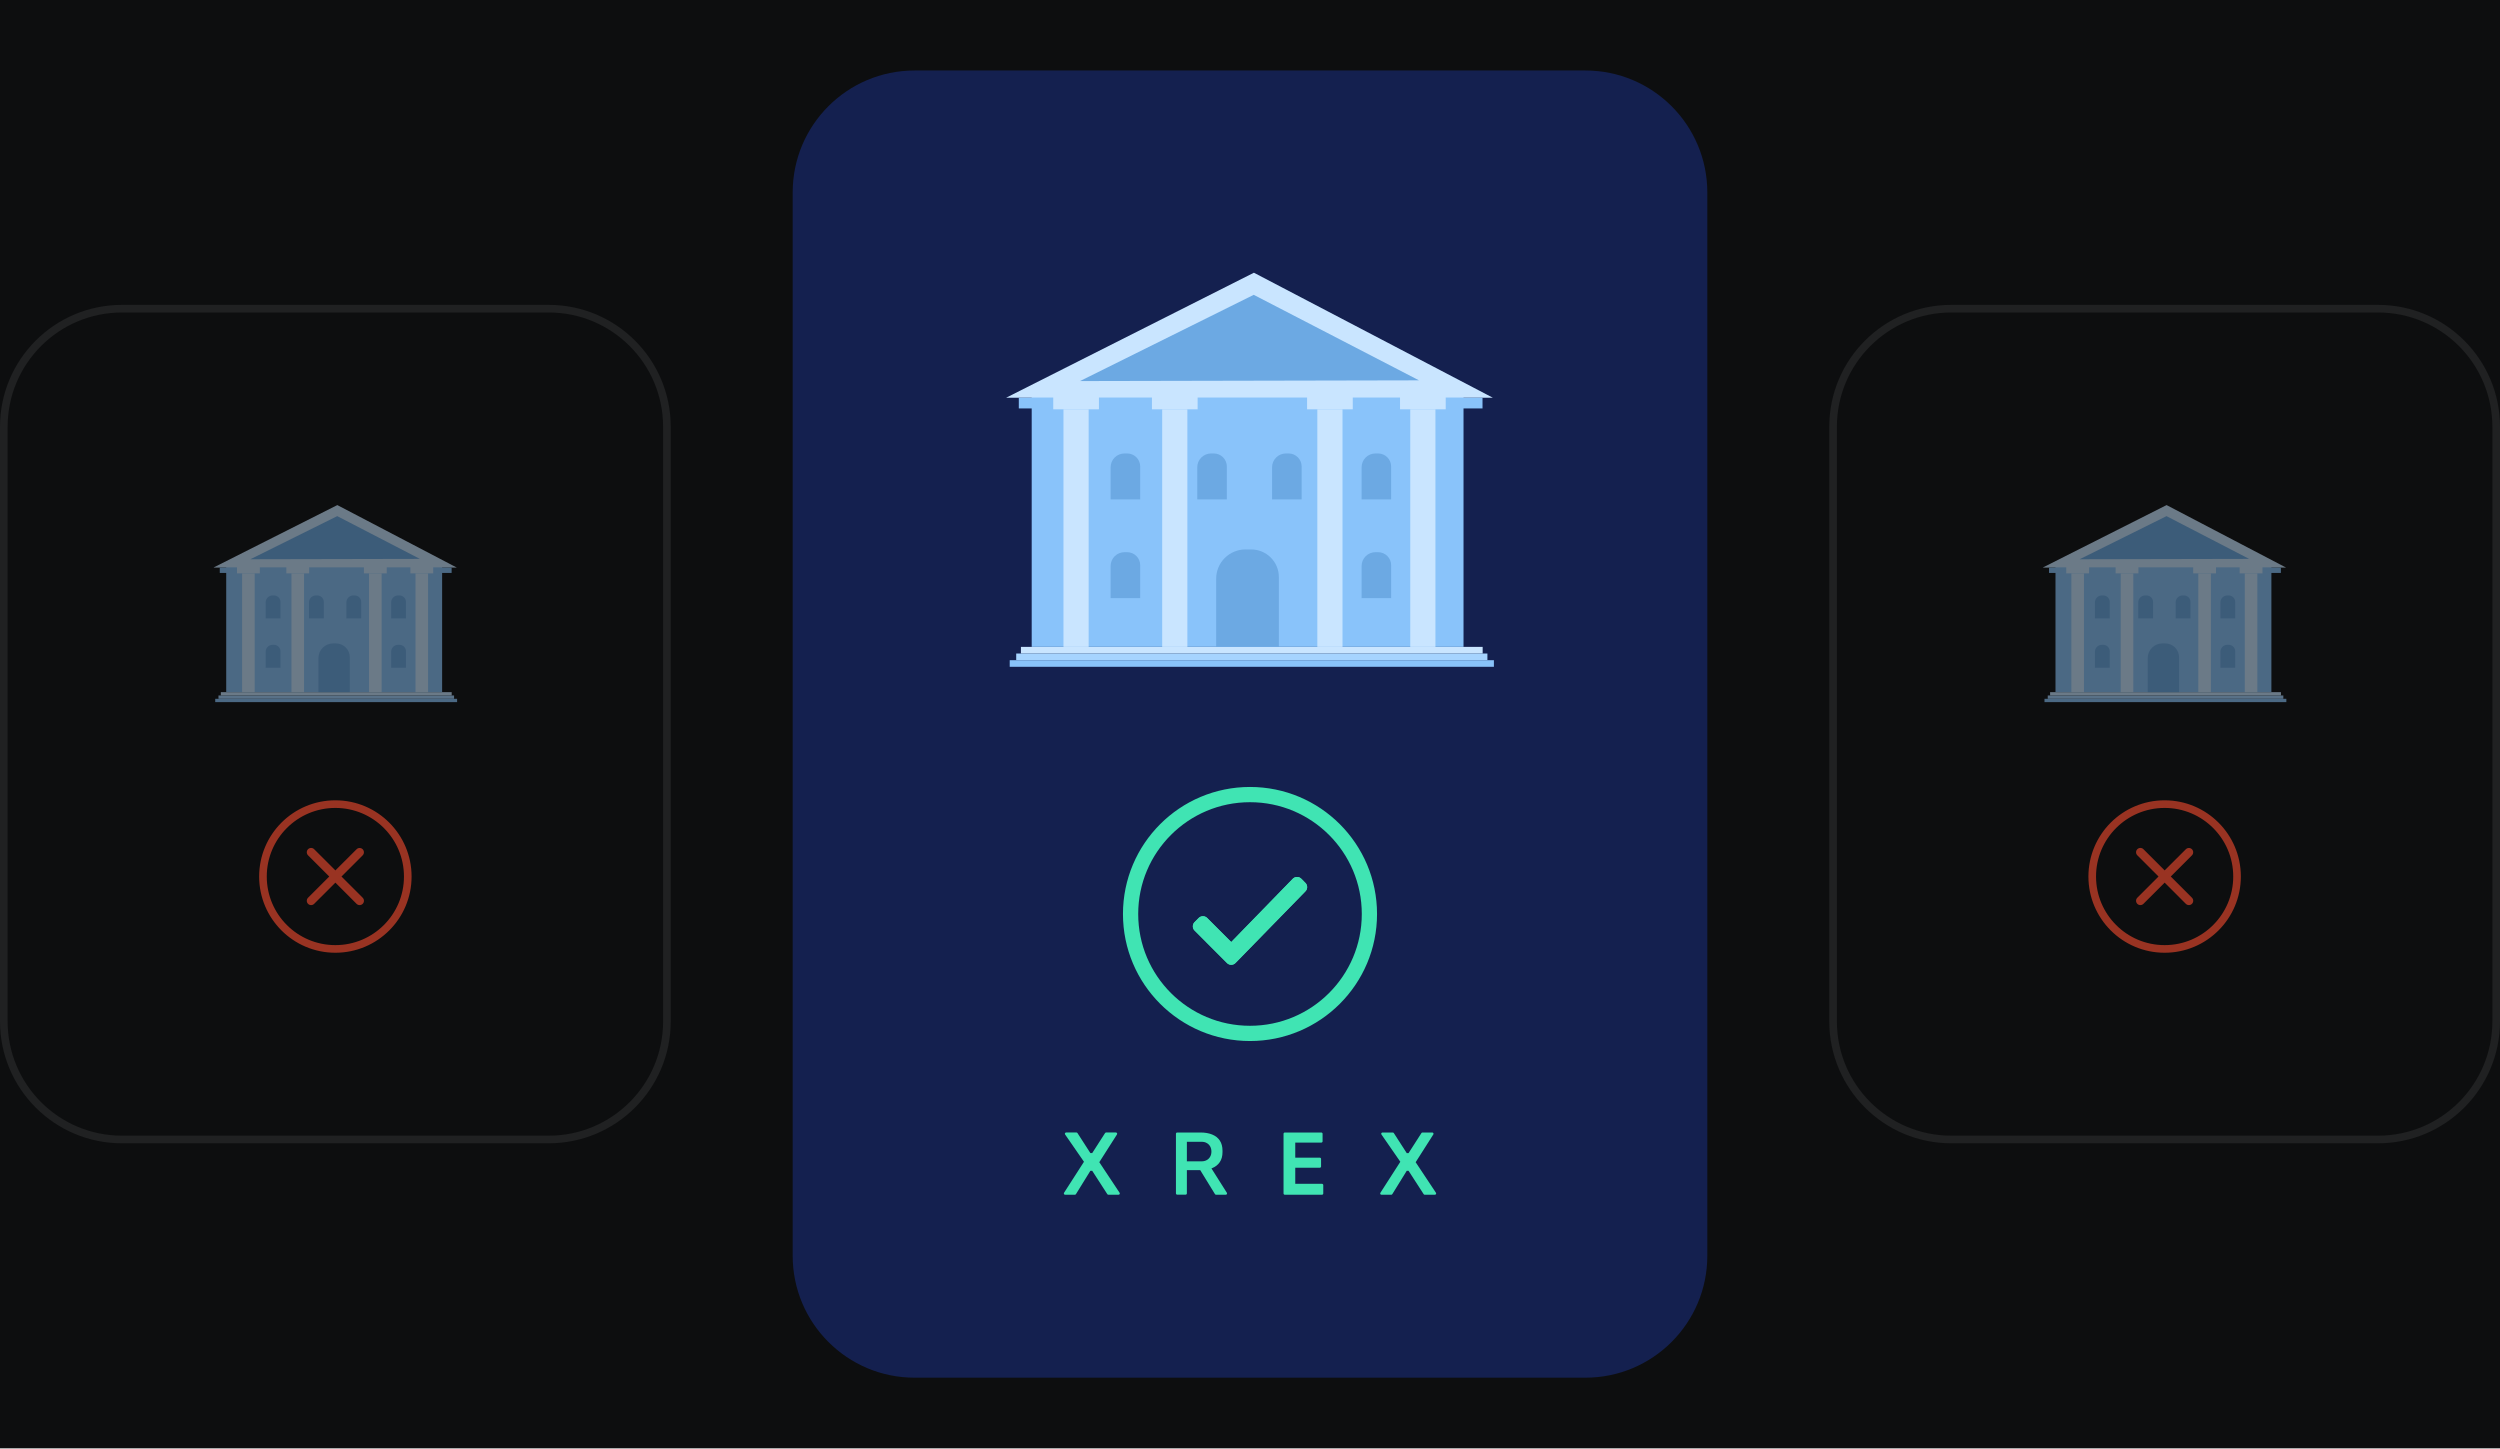
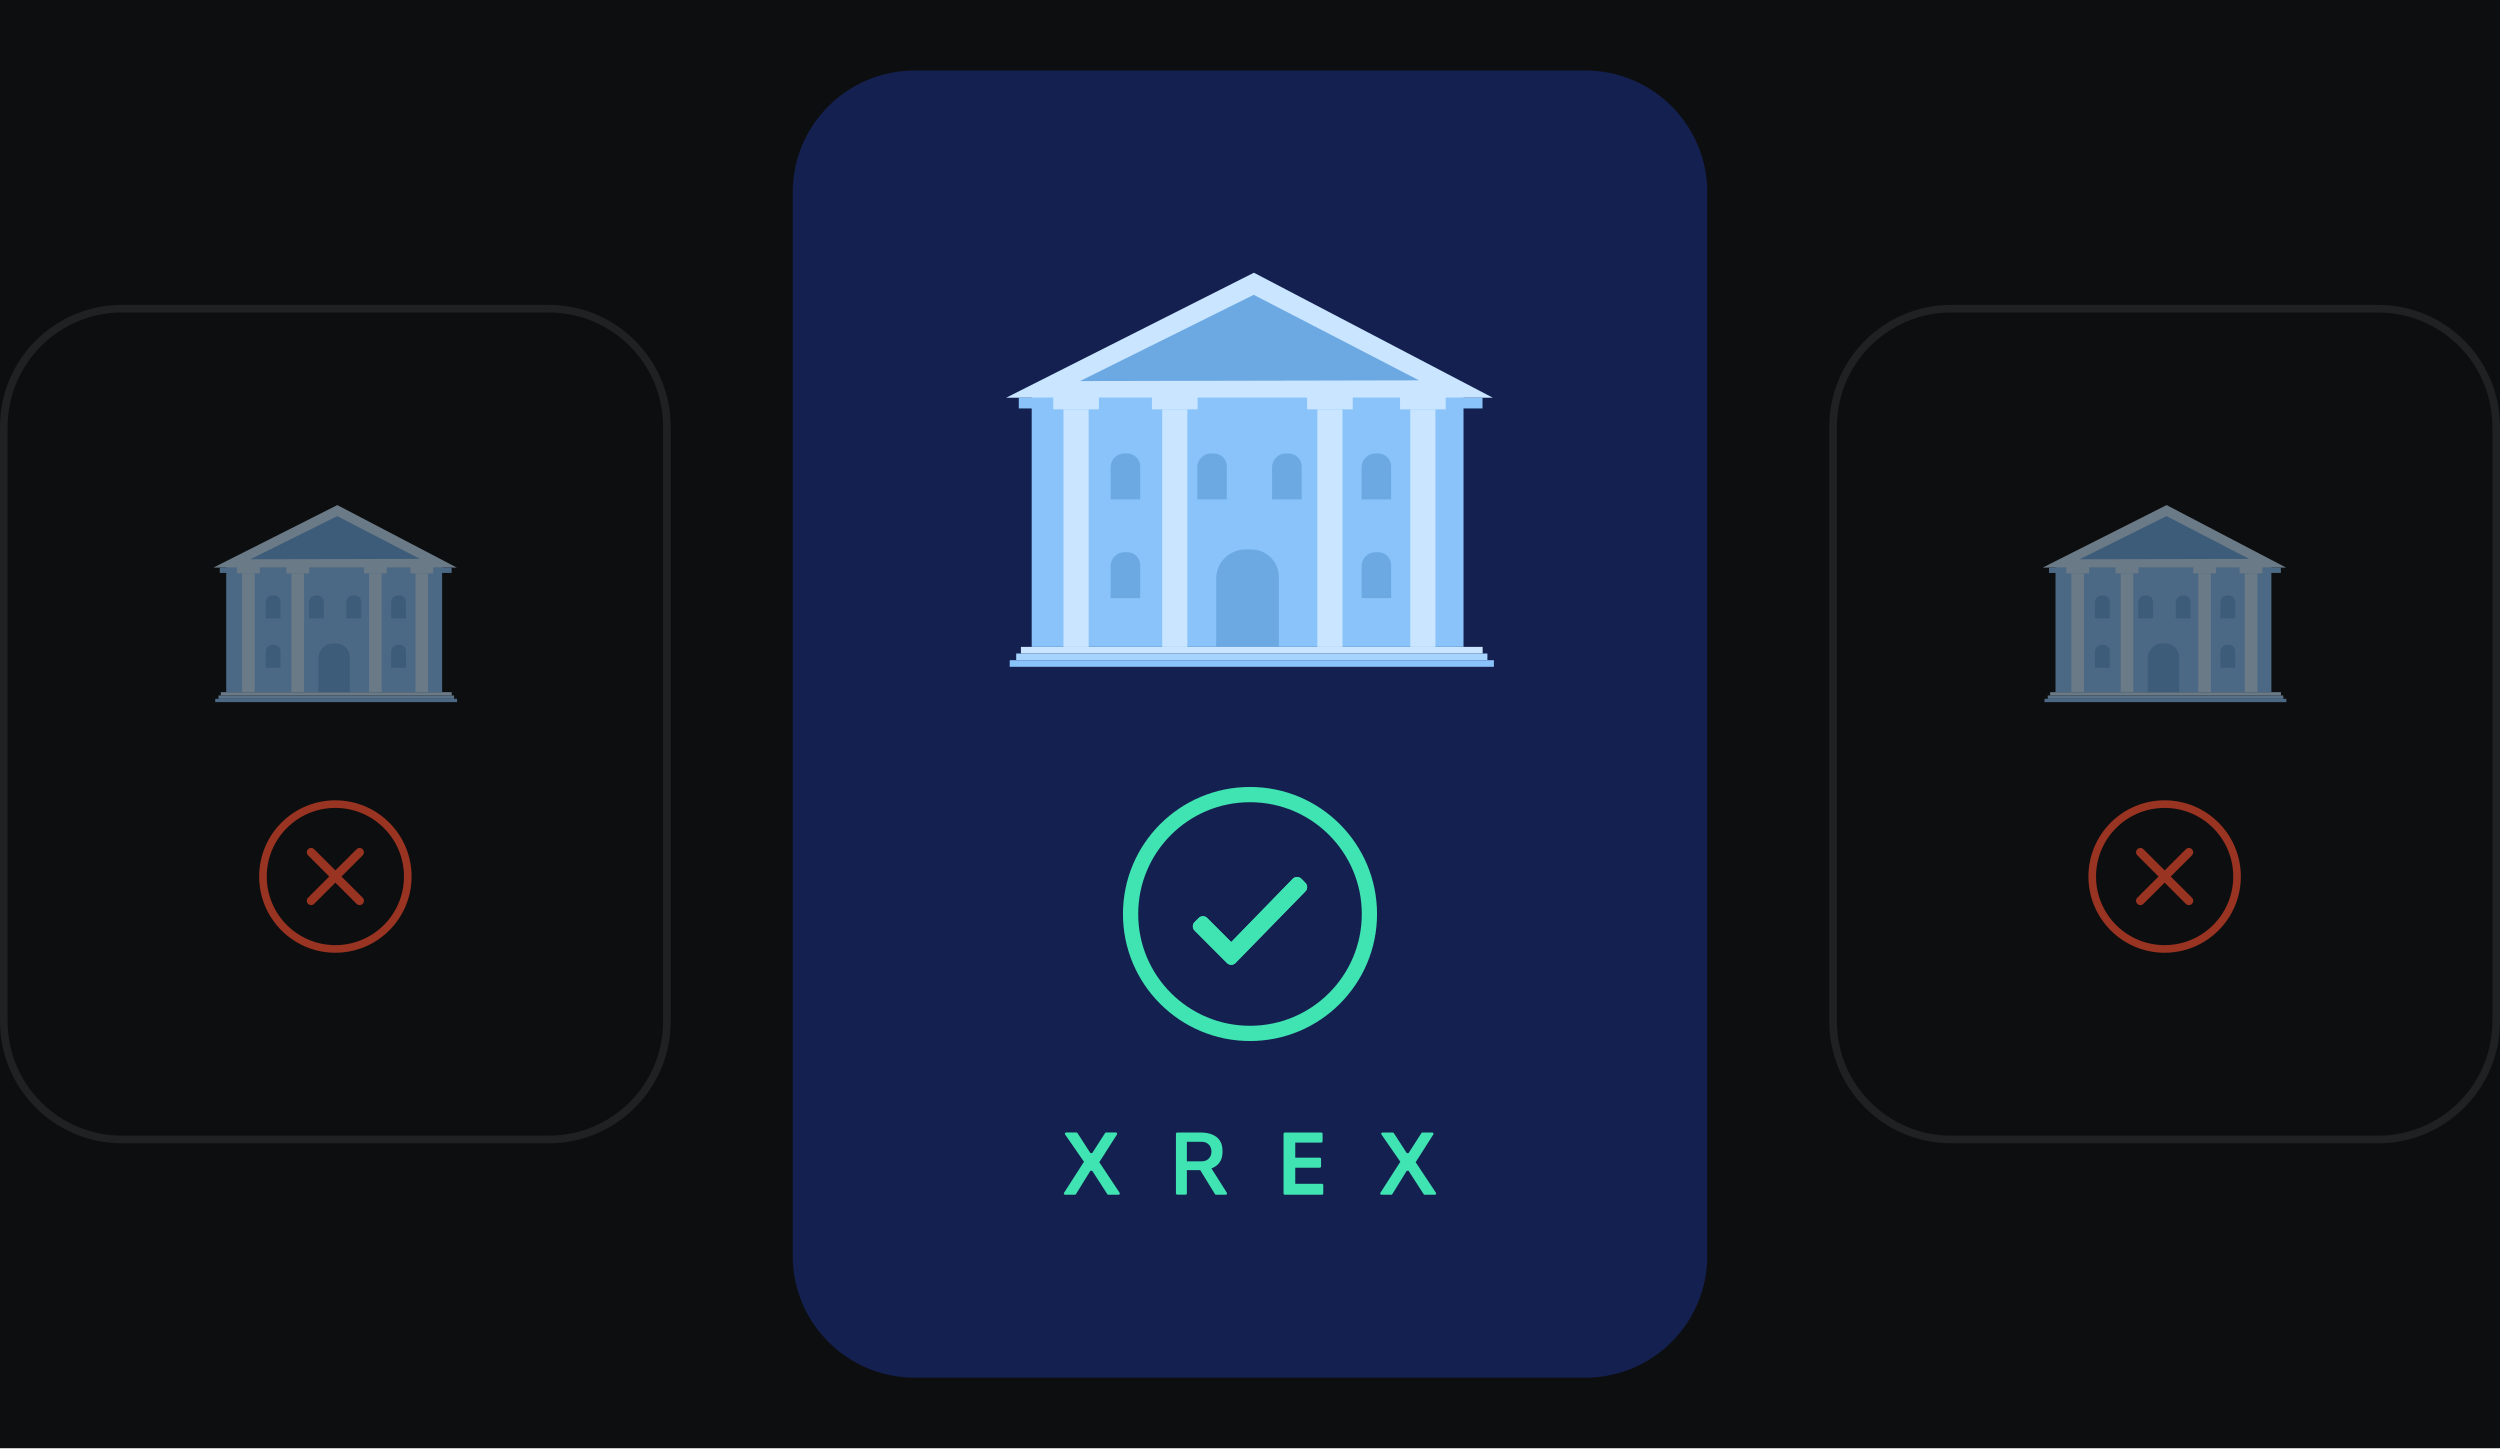
<svg xmlns="http://www.w3.org/2000/svg" width="328" height="190" viewBox="0 0 328 190" fill="none">
-   <rect width="328" height="190" fill="#2A2A2A" />
  <g id="Illu_depositintro_1">
    <rect width="328" height="190" fill="#0D0E0F" />
    <g id="Frame 512989">
      <g id="Frame 512983">
        <rect x="0.5" y="40.5" width="87" height="109" rx="15.5" stroke="white" stroke-opacity="0.08" />
        <g id="illu_bank" opacity="0.5" clip-path="url(#clip0_8060_36022)">
          <g id="Group 9606">
            <path id="Vector" d="M59.262 90.811H28.973V91.247H59.262V90.811Z" fill="#C9E5FF" />
            <path id="Vector_2" d="M59.574 91.247H28.664V91.682H59.574V91.247Z" fill="#A6D4FF" />
            <path id="Vector_3" d="M60 91.683H28.237V92.119H60V91.683Z" fill="#89C3FA" />
            <path id="Vector_4" d="M58.007 74.15H29.68V90.81H58.007V74.15Z" fill="#89C3FA" />
            <path id="Vector_5" d="M59.932 74.468H28L44.257 66.266L59.932 74.468Z" fill="#C9E5FF" />
            <path id="Vector_6" d="M32.847 73.374L55.085 73.326L44.244 67.716L32.847 73.374Z" fill="#6CA9E3" />
            <path id="Vector_7" d="M59.253 74.467H28.834V75.169H59.253V74.467Z" fill="#89C3FA" />
            <path id="Vector_8" d="M34.09 74.15H31.093V75.227H34.09V74.15Z" fill="#C9E5FF" />
            <path id="Vector_9" d="M33.416 75.227H31.764V90.81H33.416V75.227Z" fill="#C9E5FF" />
            <path id="Vector_10" d="M40.564 74.15H37.567V75.227H40.564V74.15Z" fill="#C9E5FF" />
            <path id="Vector_11" d="M39.891 75.227H38.239V90.81H39.891V75.227Z" fill="#C9E5FF" />
            <path id="Vector_12" d="M50.742 74.15H47.745V75.227H50.742V74.15Z" fill="#C9E5FF" />
            <path id="Vector_13" d="M50.069 75.227H48.417V90.81H50.069V75.227Z" fill="#C9E5FF" />
            <path id="Vector_14" d="M56.839 74.15H53.842V75.227H56.839V74.15Z" fill="#C9E5FF" />
            <path id="Vector_15" d="M56.164 75.227H54.513V90.81H56.164V75.227Z" fill="#C9E5FF" />
            <path id="Vector_16" d="M43.709 84.418H44.075C44.557 84.418 45.02 84.609 45.36 84.948C45.701 85.288 45.893 85.748 45.893 86.228V90.811H41.78V86.338C41.78 85.828 41.983 85.34 42.345 84.98C42.707 84.619 43.198 84.417 43.709 84.417V84.418Z" fill="#6CA9E3" />
            <path id="Vector_17" d="M41.452 78.122H41.624C41.851 78.122 42.069 78.212 42.23 78.372C42.39 78.532 42.481 78.749 42.481 78.975V81.135H40.541V79.028C40.541 78.909 40.564 78.791 40.61 78.681C40.656 78.571 40.723 78.471 40.807 78.387C40.892 78.303 40.993 78.236 41.103 78.191C41.214 78.145 41.332 78.122 41.452 78.122Z" fill="#6CA9E3" />
            <path id="Vector_18" d="M35.768 78.122H35.94C36.167 78.122 36.385 78.212 36.545 78.372C36.706 78.532 36.797 78.749 36.797 78.975V81.135H34.856V79.028C34.856 78.909 34.88 78.791 34.926 78.681C34.972 78.571 35.039 78.471 35.123 78.387C35.208 78.303 35.309 78.236 35.419 78.191C35.53 78.145 35.648 78.122 35.768 78.122Z" fill="#6CA9E3" />
            <path id="Vector_19" d="M35.768 84.599H35.94C36.167 84.599 36.385 84.689 36.545 84.849C36.706 85.008 36.797 85.225 36.797 85.452V87.611H34.856V85.506C34.856 85.386 34.88 85.269 34.925 85.158C34.971 85.048 35.038 84.948 35.123 84.864C35.208 84.78 35.308 84.713 35.419 84.667C35.529 84.622 35.648 84.598 35.768 84.599Z" fill="#6CA9E3" />
            <path id="Vector_20" d="M52.23 78.122H52.402C52.629 78.123 52.847 78.213 53.007 78.373C53.168 78.532 53.258 78.749 53.258 78.975V81.135H51.321V79.028C51.321 78.787 51.417 78.557 51.587 78.387C51.758 78.218 51.989 78.122 52.23 78.122Z" fill="#6CA9E3" />
            <path id="Vector_21" d="M52.23 84.599H52.402C52.63 84.599 52.848 84.689 53.008 84.849C53.169 85.008 53.259 85.225 53.259 85.452V87.611H51.321V85.506C51.321 85.387 51.344 85.269 51.39 85.159C51.435 85.049 51.502 84.949 51.587 84.864C51.671 84.78 51.772 84.713 51.882 84.668C51.992 84.622 52.111 84.599 52.23 84.599Z" fill="#6CA9E3" />
            <path id="Vector_22" d="M46.358 78.122H46.53C46.758 78.122 46.976 78.212 47.137 78.372C47.298 78.533 47.388 78.75 47.388 78.977V81.136H45.448V79.028C45.448 78.787 45.544 78.557 45.715 78.387C45.885 78.218 46.117 78.122 46.358 78.122Z" fill="#6CA9E3" />
          </g>
        </g>
        <g id="Group 512996">
          <circle id="white" cx="44" cy="115" r="9.5" transform="rotate(180 44 115)" stroke="#993322" />
          <path id="Subtract" d="M41.218 118.584C40.997 118.805 40.638 118.805 40.417 118.584C40.195 118.362 40.195 118.003 40.417 117.781L43.198 115L40.417 112.219C40.195 111.997 40.195 111.638 40.417 111.416C40.638 111.194 40.997 111.194 41.218 111.416L44.001 114.198L46.782 111.422C47.004 111.2 47.362 111.2 47.584 111.422C47.8 111.638 47.8 112.002 47.584 112.219L44.802 115L47.584 117.781C47.806 118.003 47.806 118.362 47.584 118.584C47.362 118.805 47.004 118.805 46.782 118.584L44.001 115.802L41.218 118.584Z" fill="#993322" />
        </g>
      </g>
    </g>
    <g id="Frame 512982">
      <rect x="104" y="9.249" width="120" height="171.503" rx="16" fill="#14204F" />
      <g id="illu_bank_2" clip-path="url(#clip1_8060_36022)">
        <g id="Group 9606_2">
          <path id="Vector_23" d="M194.525 84.871H133.946V85.744H194.525V84.871Z" fill="#C9E5FF" />
          <path id="Vector_24" d="M195.148 85.743H133.327V86.613H195.148V85.743Z" fill="#A6D4FF" />
          <path id="Vector_25" d="M196 86.614H132.474V87.487H196V86.614Z" fill="#89C3FA" />
          <path id="Vector_26" d="M192.014 51.549H135.359V84.869H192.014V51.549Z" fill="#89C3FA" />
          <path id="Vector_27" d="M195.864 52.184H132L164.513 35.78L195.864 52.184Z" fill="#C9E5FF" />
          <path id="Vector_28" d="M141.694 49.997L186.17 49.901L164.488 38.681L141.694 49.997Z" fill="#6CA9E3" />
          <path id="Vector_29" d="M194.506 52.184H133.667V53.587H194.506V52.184Z" fill="#89C3FA" />
          <path id="Vector_30" d="M144.18 51.549H138.187V53.702H144.18V51.549Z" fill="#C9E5FF" />
          <path id="Vector_31" d="M142.831 53.702H139.528V84.869H142.831V53.702Z" fill="#C9E5FF" />
          <path id="Vector_32" d="M157.127 51.549H151.134V53.702H157.127V51.549Z" fill="#C9E5FF" />
          <path id="Vector_33" d="M155.783 53.702H152.479V84.869H155.783V53.702Z" fill="#C9E5FF" />
          <path id="Vector_34" d="M177.483 51.549H171.489V53.702H177.483V51.549Z" fill="#C9E5FF" />
          <path id="Vector_35" d="M176.137 53.702H172.833V84.869H176.137V53.702Z" fill="#C9E5FF" />
          <path id="Vector_36" d="M189.678 51.549H183.684V53.702H189.678V51.549Z" fill="#C9E5FF" />
          <path id="Vector_37" d="M188.33 53.702H185.026V84.869H188.33V53.702Z" fill="#C9E5FF" />
          <path id="Vector_38" d="M163.419 72.086H164.15C165.114 72.086 166.039 72.467 166.721 73.146C167.403 73.825 167.786 74.745 167.786 75.705V84.871H159.561V75.924C159.561 74.905 159.967 73.928 160.691 73.208C161.414 72.488 162.396 72.083 163.419 72.083V72.086Z" fill="#6CA9E3" />
          <path id="Vector_39" d="M158.903 59.493H159.247C159.702 59.493 160.138 59.673 160.459 59.993C160.781 60.313 160.961 60.747 160.961 61.199V65.519H157.081V61.304C157.081 61.066 157.128 60.83 157.22 60.61C157.311 60.391 157.446 60.191 157.615 60.023C157.784 59.854 157.985 59.721 158.206 59.63C158.427 59.539 158.664 59.493 158.903 59.493Z" fill="#6CA9E3" />
          <path id="Vector_40" d="M147.536 59.493H147.88C148.334 59.493 148.77 59.673 149.092 59.993C149.413 60.313 149.593 60.747 149.593 61.199V65.519H145.713V61.304C145.713 61.066 145.761 60.83 145.852 60.61C145.944 60.391 146.078 60.191 146.247 60.023C146.417 59.854 146.617 59.721 146.839 59.63C147.06 59.539 147.297 59.493 147.536 59.493Z" fill="#6CA9E3" />
          <path id="Vector_41" d="M147.536 72.446H147.88C148.334 72.446 148.77 72.626 149.092 72.946C149.413 73.266 149.593 73.7 149.593 74.152V78.472H145.713V74.26C145.713 74.022 145.76 73.786 145.851 73.566C145.943 73.345 146.077 73.145 146.246 72.977C146.416 72.808 146.617 72.675 146.838 72.584C147.059 72.493 147.296 72.446 147.536 72.446Z" fill="#6CA9E3" />
          <path id="Vector_42" d="M180.461 59.493H180.805C181.259 59.494 181.694 59.674 182.015 59.994C182.335 60.314 182.516 60.747 182.516 61.199V65.519H178.642V61.304C178.642 60.824 178.833 60.363 179.174 60.024C179.516 59.684 179.978 59.493 180.461 59.493Z" fill="#6CA9E3" />
          <path id="Vector_43" d="M180.461 72.446H180.805C181.259 72.446 181.695 72.626 182.017 72.946C182.338 73.266 182.519 73.7 182.519 74.152V78.472H178.642V74.26C178.641 74.022 178.688 73.787 178.779 73.566C178.87 73.346 179.004 73.146 179.173 72.978C179.342 72.809 179.543 72.676 179.764 72.584C179.985 72.493 180.222 72.446 180.461 72.446Z" fill="#6CA9E3" />
          <path id="Vector_44" d="M168.715 59.493H169.059C169.515 59.493 169.951 59.673 170.273 59.994C170.595 60.314 170.776 60.749 170.776 61.202V65.522H166.896V61.304C166.896 60.824 167.088 60.363 167.429 60.024C167.77 59.684 168.233 59.493 168.715 59.493Z" fill="#6CA9E3" />
        </g>
      </g>
      <g id="Frame 2147239920">
        <g id="Group 512994">
          <circle id="white_2" cx="164" cy="119.916" r="15.667" stroke="#40E4B3" stroke-width="2" />
          <g id="Subtract_2">
            <mask id="path-51-inside-1_8060_36022" fill="white">
              <path d="M170.177 115.059C170.386 115.059 170.585 115.143 170.731 115.291L171.274 115.841C171.576 116.147 171.575 116.639 171.271 116.943L162.089 126.352C161.943 126.498 161.743 126.581 161.536 126.581C161.328 126.581 161.129 126.498 160.982 126.351L156.729 122.089C156.425 121.784 156.424 121.29 156.728 120.984L157.271 120.438C157.418 120.291 157.617 120.208 157.825 120.208C158.033 120.208 158.232 120.291 158.379 120.438L161.536 123.597L169.621 115.288C169.768 115.141 169.969 115.058 170.177 115.059Z" />
            </mask>
            <path d="M170.177 115.059C170.386 115.059 170.585 115.143 170.731 115.291L171.274 115.841C171.576 116.147 171.575 116.639 171.271 116.943L162.089 126.352C161.943 126.498 161.743 126.581 161.536 126.581C161.328 126.581 161.129 126.498 160.982 126.351L156.729 122.089C156.425 121.784 156.424 121.29 156.728 120.984L157.271 120.438C157.418 120.291 157.617 120.208 157.825 120.208C158.033 120.208 158.232 120.291 158.379 120.438L161.536 123.597L169.621 115.288C169.768 115.141 169.969 115.058 170.177 115.059Z" fill="#40E4B3" />
            <path d="M170.177 115.059L170.181 114.059L170.18 114.059L170.177 115.059ZM170.731 115.291L171.443 114.588L171.442 114.588L170.731 115.291ZM171.274 115.841L170.563 116.543L170.563 116.544L171.274 115.841ZM171.271 116.943L170.563 116.237L170.555 116.245L171.271 116.943ZM162.089 126.352L162.797 127.058L162.805 127.05L162.089 126.352ZM161.536 126.581L161.536 127.581H161.536L161.536 126.581ZM160.982 126.351L161.69 125.644L161.69 125.644L160.982 126.351ZM156.729 122.089L156.021 122.795L156.021 122.795L156.729 122.089ZM156.728 120.984L157.437 121.69L157.437 121.69L156.728 120.984ZM157.271 120.438L156.563 119.733L156.562 119.733L157.271 120.438ZM157.825 120.208L157.824 119.208L157.824 119.208L157.825 120.208ZM158.379 120.438L159.086 119.731L159.086 119.731L158.379 120.438ZM161.536 123.597L160.828 124.304L161.545 125.021L162.252 124.294L161.536 123.597ZM169.621 115.288L168.913 114.581L168.904 114.591L169.621 115.288ZM170.177 115.059L170.174 116.059C170.116 116.058 170.06 116.035 170.02 115.994L170.731 115.291L171.442 114.588C171.109 114.251 170.655 114.06 170.181 114.059L170.177 115.059ZM170.731 115.291L170.02 115.994L170.563 116.543L171.274 115.841L171.986 115.138L171.443 114.588L170.731 115.291ZM171.274 115.841L170.563 116.544C170.479 116.459 170.479 116.321 170.563 116.237L171.271 116.943L171.979 117.65C172.671 116.957 172.674 115.835 171.986 115.138L171.274 115.841ZM171.271 116.943L170.555 116.245L161.374 125.653L162.089 126.352L162.805 127.05L171.987 117.642L171.271 116.943ZM162.089 126.352L161.382 125.645C161.423 125.604 161.478 125.581 161.536 125.581L161.536 126.581L161.536 127.581C162.009 127.581 162.462 127.393 162.797 127.058L162.089 126.352ZM161.536 126.581L161.536 125.581C161.596 125.581 161.651 125.605 161.69 125.644L160.982 126.351L160.274 127.057C160.607 127.39 161.06 127.581 161.536 127.581L161.536 126.581ZM160.982 126.351L161.69 125.644L157.437 121.382L156.729 122.089L156.021 122.795L160.274 127.057L160.982 126.351ZM156.729 122.089L157.437 121.383C157.521 121.467 157.522 121.604 157.437 121.69L156.728 120.984L156.019 120.279C155.327 120.975 155.328 122.1 156.021 122.795L156.729 122.089ZM156.728 120.984L157.437 121.69L157.98 121.144L157.271 120.438L156.562 119.733L156.019 120.279L156.728 120.984ZM157.271 120.438L157.98 121.144C157.939 121.185 157.884 121.208 157.826 121.208L157.825 120.208L157.824 119.208C157.35 119.208 156.896 119.398 156.563 119.733L157.271 120.438ZM157.825 120.208L157.826 121.208C157.767 121.208 157.711 121.185 157.671 121.145L158.379 120.438L159.086 119.731C158.752 119.397 158.298 119.208 157.824 119.208L157.825 120.208ZM158.379 120.438L157.671 121.144L160.828 124.304L161.536 123.597L162.243 122.89L159.086 119.731L158.379 120.438ZM161.536 123.597L162.252 124.294L170.337 115.985L169.621 115.288L168.904 114.591L160.819 122.899L161.536 123.597ZM169.621 115.288L170.328 115.995C170.286 116.037 170.231 116.059 170.175 116.059L170.177 115.059L170.18 114.059C169.707 114.057 169.25 114.244 168.913 114.582L169.621 115.288Z" fill="#40E4B3" mask="url(#path-51-inside-1_8060_36022)" />
          </g>
        </g>
        <g id="Vector_45">
          <path fill-rule="evenodd" clip-rule="evenodd" d="M157.493 148.584C158.085 148.584 158.597 148.671 159.029 148.846C159.467 149.02 159.803 149.285 160.039 149.641C160.275 149.996 160.393 150.442 160.393 150.979V151.14C160.393 151.683 160.272 152.129 160.029 152.478C159.793 152.827 159.46 153.088 159.029 153.263C159 153.274 158.971 153.285 158.942 153.296L160.964 156.493C161.036 156.603 160.956 156.749 160.824 156.749H159.546C159.489 156.749 159.436 156.72 159.405 156.672L157.471 153.524H155.718V156.574C155.718 156.666 155.644 156.74 155.552 156.74H154.45C154.358 156.74 154.283 156.666 154.283 156.574V148.75C154.283 148.658 154.358 148.584 154.45 148.584H157.493ZM155.718 152.367H157.644C157.907 152.367 158.133 152.314 158.321 152.206C158.517 152.099 158.668 151.948 158.776 151.754C158.884 151.559 158.938 151.338 158.938 151.089C158.938 150.835 158.884 150.61 158.776 150.415C158.668 150.221 158.517 150.07 158.321 149.963C158.133 149.855 157.907 149.802 157.644 149.802H155.718V152.367Z" fill="#40E4B3" />
          <path d="M173.357 148.584C173.449 148.584 173.523 148.658 173.523 148.75V149.743C173.523 149.834 173.449 149.908 173.357 149.908H169.938V151.884H173.158C173.25 151.884 173.324 151.958 173.324 152.05V153.042C173.324 153.134 173.25 153.208 173.158 153.208H169.938V155.316H173.446C173.537 155.316 173.612 155.39 173.612 155.482V156.583C173.612 156.675 173.537 156.749 173.446 156.749H168.566C168.475 156.749 168.4 156.675 168.4 156.583V148.75C168.4 148.658 168.475 148.584 168.566 148.584H173.357Z" fill="#40E4B3" />
          <path d="M182.731 148.584C182.788 148.584 182.84 148.613 182.871 148.66L184.564 151.288H184.803L186.491 148.66C186.522 148.613 186.575 148.584 186.631 148.584H187.913C188.045 148.584 188.125 148.731 188.051 148.842L185.734 152.481L188.396 156.492C188.471 156.602 188.392 156.751 188.259 156.751H186.925C186.869 156.751 186.817 156.724 186.787 156.678L184.803 153.608H184.564L182.669 156.675C182.638 156.723 182.585 156.751 182.529 156.751H181.247C181.114 156.751 181.035 156.604 181.108 156.494L183.722 152.425L181.243 148.841C181.17 148.731 181.25 148.584 181.382 148.584H182.731Z" fill="#40E4B3" />
          <path d="M141.225 148.582C141.282 148.582 141.334 148.611 141.365 148.658L143.058 151.286H143.297L144.985 148.658C145.016 148.611 145.069 148.582 145.125 148.582H146.407C146.539 148.582 146.619 148.729 146.546 148.84L144.228 152.479L146.89 156.49C146.966 156.6 146.887 156.749 146.753 156.749H145.419C145.363 156.749 145.312 156.722 145.281 156.676L143.297 153.606H143.058L141.163 156.673C141.132 156.72 141.079 156.749 141.023 156.749H139.741C139.608 156.749 139.529 156.602 139.602 156.492L142.216 152.423L139.737 148.839C139.665 148.729 139.744 148.582 139.876 148.582H141.225Z" fill="#40E4B3" />
        </g>
      </g>
    </g>
    <g id="Frame 512989_2">
      <g id="Frame 512983_2">
        <rect x="240.5" y="40.5" width="87" height="109" rx="15.5" stroke="white" stroke-opacity="0.08" />
        <g id="illu_bank_3" opacity="0.5" clip-path="url(#clip2_8060_36022)">
          <g id="Group 9606_3">
            <path id="Vector_46" d="M299.262 90.811H268.973V91.247H299.262V90.811Z" fill="#C9E5FF" />
            <path id="Vector_47" d="M299.574 91.247H268.664V91.682H299.574V91.247Z" fill="#A6D4FF" />
            <path id="Vector_48" d="M300 91.683H268.237V92.119H300V91.683Z" fill="#89C3FA" />
            <path id="Vector_49" d="M298.007 74.15H269.68V90.81H298.007V74.15Z" fill="#89C3FA" />
            <path id="Vector_50" d="M299.932 74.468H268L284.256 66.266L299.932 74.468Z" fill="#C9E5FF" />
            <path id="Vector_51" d="M272.847 73.374L295.085 73.326L284.244 67.716L272.847 73.374Z" fill="#6CA9E3" />
            <path id="Vector_52" d="M299.253 74.467H268.834V75.169H299.253V74.467Z" fill="#89C3FA" />
            <path id="Vector_53" d="M274.09 74.15H271.093V75.227H274.09V74.15Z" fill="#C9E5FF" />
            <path id="Vector_54" d="M273.416 75.227H271.764V90.81H273.416V75.227Z" fill="#C9E5FF" />
            <path id="Vector_55" d="M280.564 74.15H277.567V75.227H280.564V74.15Z" fill="#C9E5FF" />
            <path id="Vector_56" d="M279.891 75.227H278.239V90.81H279.891V75.227Z" fill="#C9E5FF" />
            <path id="Vector_57" d="M290.741 74.15H287.745V75.227H290.741V74.15Z" fill="#C9E5FF" />
            <path id="Vector_58" d="M290.069 75.227H288.417V90.81H290.069V75.227Z" fill="#C9E5FF" />
            <path id="Vector_59" d="M296.839 74.15H293.842V75.227H296.839V74.15Z" fill="#C9E5FF" />
            <path id="Vector_60" d="M296.165 75.227H294.513V90.81H296.165V75.227Z" fill="#C9E5FF" />
            <path id="Vector_61" d="M283.709 84.418H284.075C284.557 84.418 285.02 84.609 285.36 84.948C285.701 85.288 285.893 85.748 285.893 86.228V90.811H281.78V86.338C281.78 85.828 281.984 85.34 282.345 84.98C282.707 84.619 283.198 84.417 283.709 84.417V84.418Z" fill="#6CA9E3" />
            <path id="Vector_62" d="M281.452 78.122H281.624C281.851 78.122 282.069 78.212 282.23 78.372C282.39 78.532 282.481 78.749 282.481 78.975V81.135H280.541V79.028C280.541 78.909 280.564 78.791 280.61 78.681C280.656 78.571 280.723 78.471 280.807 78.387C280.892 78.303 280.993 78.236 281.103 78.191C281.214 78.145 281.332 78.122 281.452 78.122Z" fill="#6CA9E3" />
            <path id="Vector_63" d="M275.768 78.122H275.94C276.167 78.122 276.385 78.212 276.546 78.372C276.706 78.532 276.796 78.749 276.796 78.975V81.135H274.856V79.028C274.856 78.909 274.88 78.791 274.926 78.681C274.972 78.571 275.039 78.471 275.123 78.387C275.208 78.303 275.308 78.236 275.419 78.191C275.53 78.145 275.648 78.122 275.768 78.122Z" fill="#6CA9E3" />
            <path id="Vector_64" d="M275.768 84.599H275.94C276.167 84.599 276.385 84.689 276.546 84.849C276.706 85.008 276.796 85.225 276.796 85.452V87.611H274.856V85.506C274.856 85.386 274.88 85.269 274.925 85.158C274.971 85.048 275.038 84.948 275.123 84.864C275.208 84.78 275.308 84.713 275.419 84.667C275.529 84.622 275.648 84.598 275.768 84.599Z" fill="#6CA9E3" />
            <path id="Vector_65" d="M292.23 78.122H292.402C292.629 78.123 292.847 78.213 293.007 78.373C293.168 78.532 293.258 78.749 293.258 78.975V81.135H291.321V79.028C291.321 78.787 291.417 78.557 291.587 78.387C291.758 78.218 291.989 78.122 292.23 78.122Z" fill="#6CA9E3" />
            <path id="Vector_66" d="M292.23 84.599H292.402C292.63 84.599 292.848 84.689 293.008 84.849C293.169 85.008 293.259 85.225 293.259 85.452V87.611H291.321V85.506C291.321 85.387 291.344 85.269 291.39 85.159C291.435 85.049 291.502 84.949 291.587 84.864C291.671 84.78 291.771 84.713 291.882 84.668C291.992 84.622 292.111 84.599 292.23 84.599Z" fill="#6CA9E3" />
            <path id="Vector_67" d="M286.358 78.122H286.53C286.758 78.122 286.976 78.212 287.137 78.372C287.298 78.533 287.388 78.75 287.388 78.977V81.136H285.448V79.028C285.448 78.787 285.544 78.557 285.715 78.387C285.885 78.218 286.117 78.122 286.358 78.122Z" fill="#6CA9E3" />
          </g>
        </g>
        <g id="Group 512995">
          <circle id="white_3" cx="284" cy="115" r="9.5" transform="rotate(180 284 115)" stroke="#993322" />
          <path id="Subtract_3" d="M281.219 118.583C280.997 118.804 280.639 118.804 280.417 118.583C280.195 118.361 280.195 118.002 280.417 117.78L283.198 114.999L280.417 112.218C280.195 111.996 280.195 111.637 280.417 111.415C280.639 111.193 280.997 111.193 281.219 111.415L284.001 114.197L286.782 111.421C287.004 111.199 287.362 111.199 287.584 111.421C287.8 111.637 287.8 112.002 287.584 112.218L284.803 114.999L287.584 117.78C287.806 118.002 287.806 118.361 287.584 118.583C287.362 118.804 287.004 118.804 286.782 118.583L284.001 115.801L281.219 118.583Z" fill="#993322" />
        </g>
      </g>
    </g>
  </g>
  <defs>
    <clipPath id="clip0_8060_36022">
      <rect width="32" height="32" fill="white" transform="translate(28 65)" />
    </clipPath>
    <clipPath id="clip1_8060_36022">
      <rect width="64" height="64" fill="white" transform="translate(132 33.249)" />
    </clipPath>
    <clipPath id="clip2_8060_36022">
      <rect width="32" height="32" fill="white" transform="translate(268 65)" />
    </clipPath>
  </defs>
</svg>
